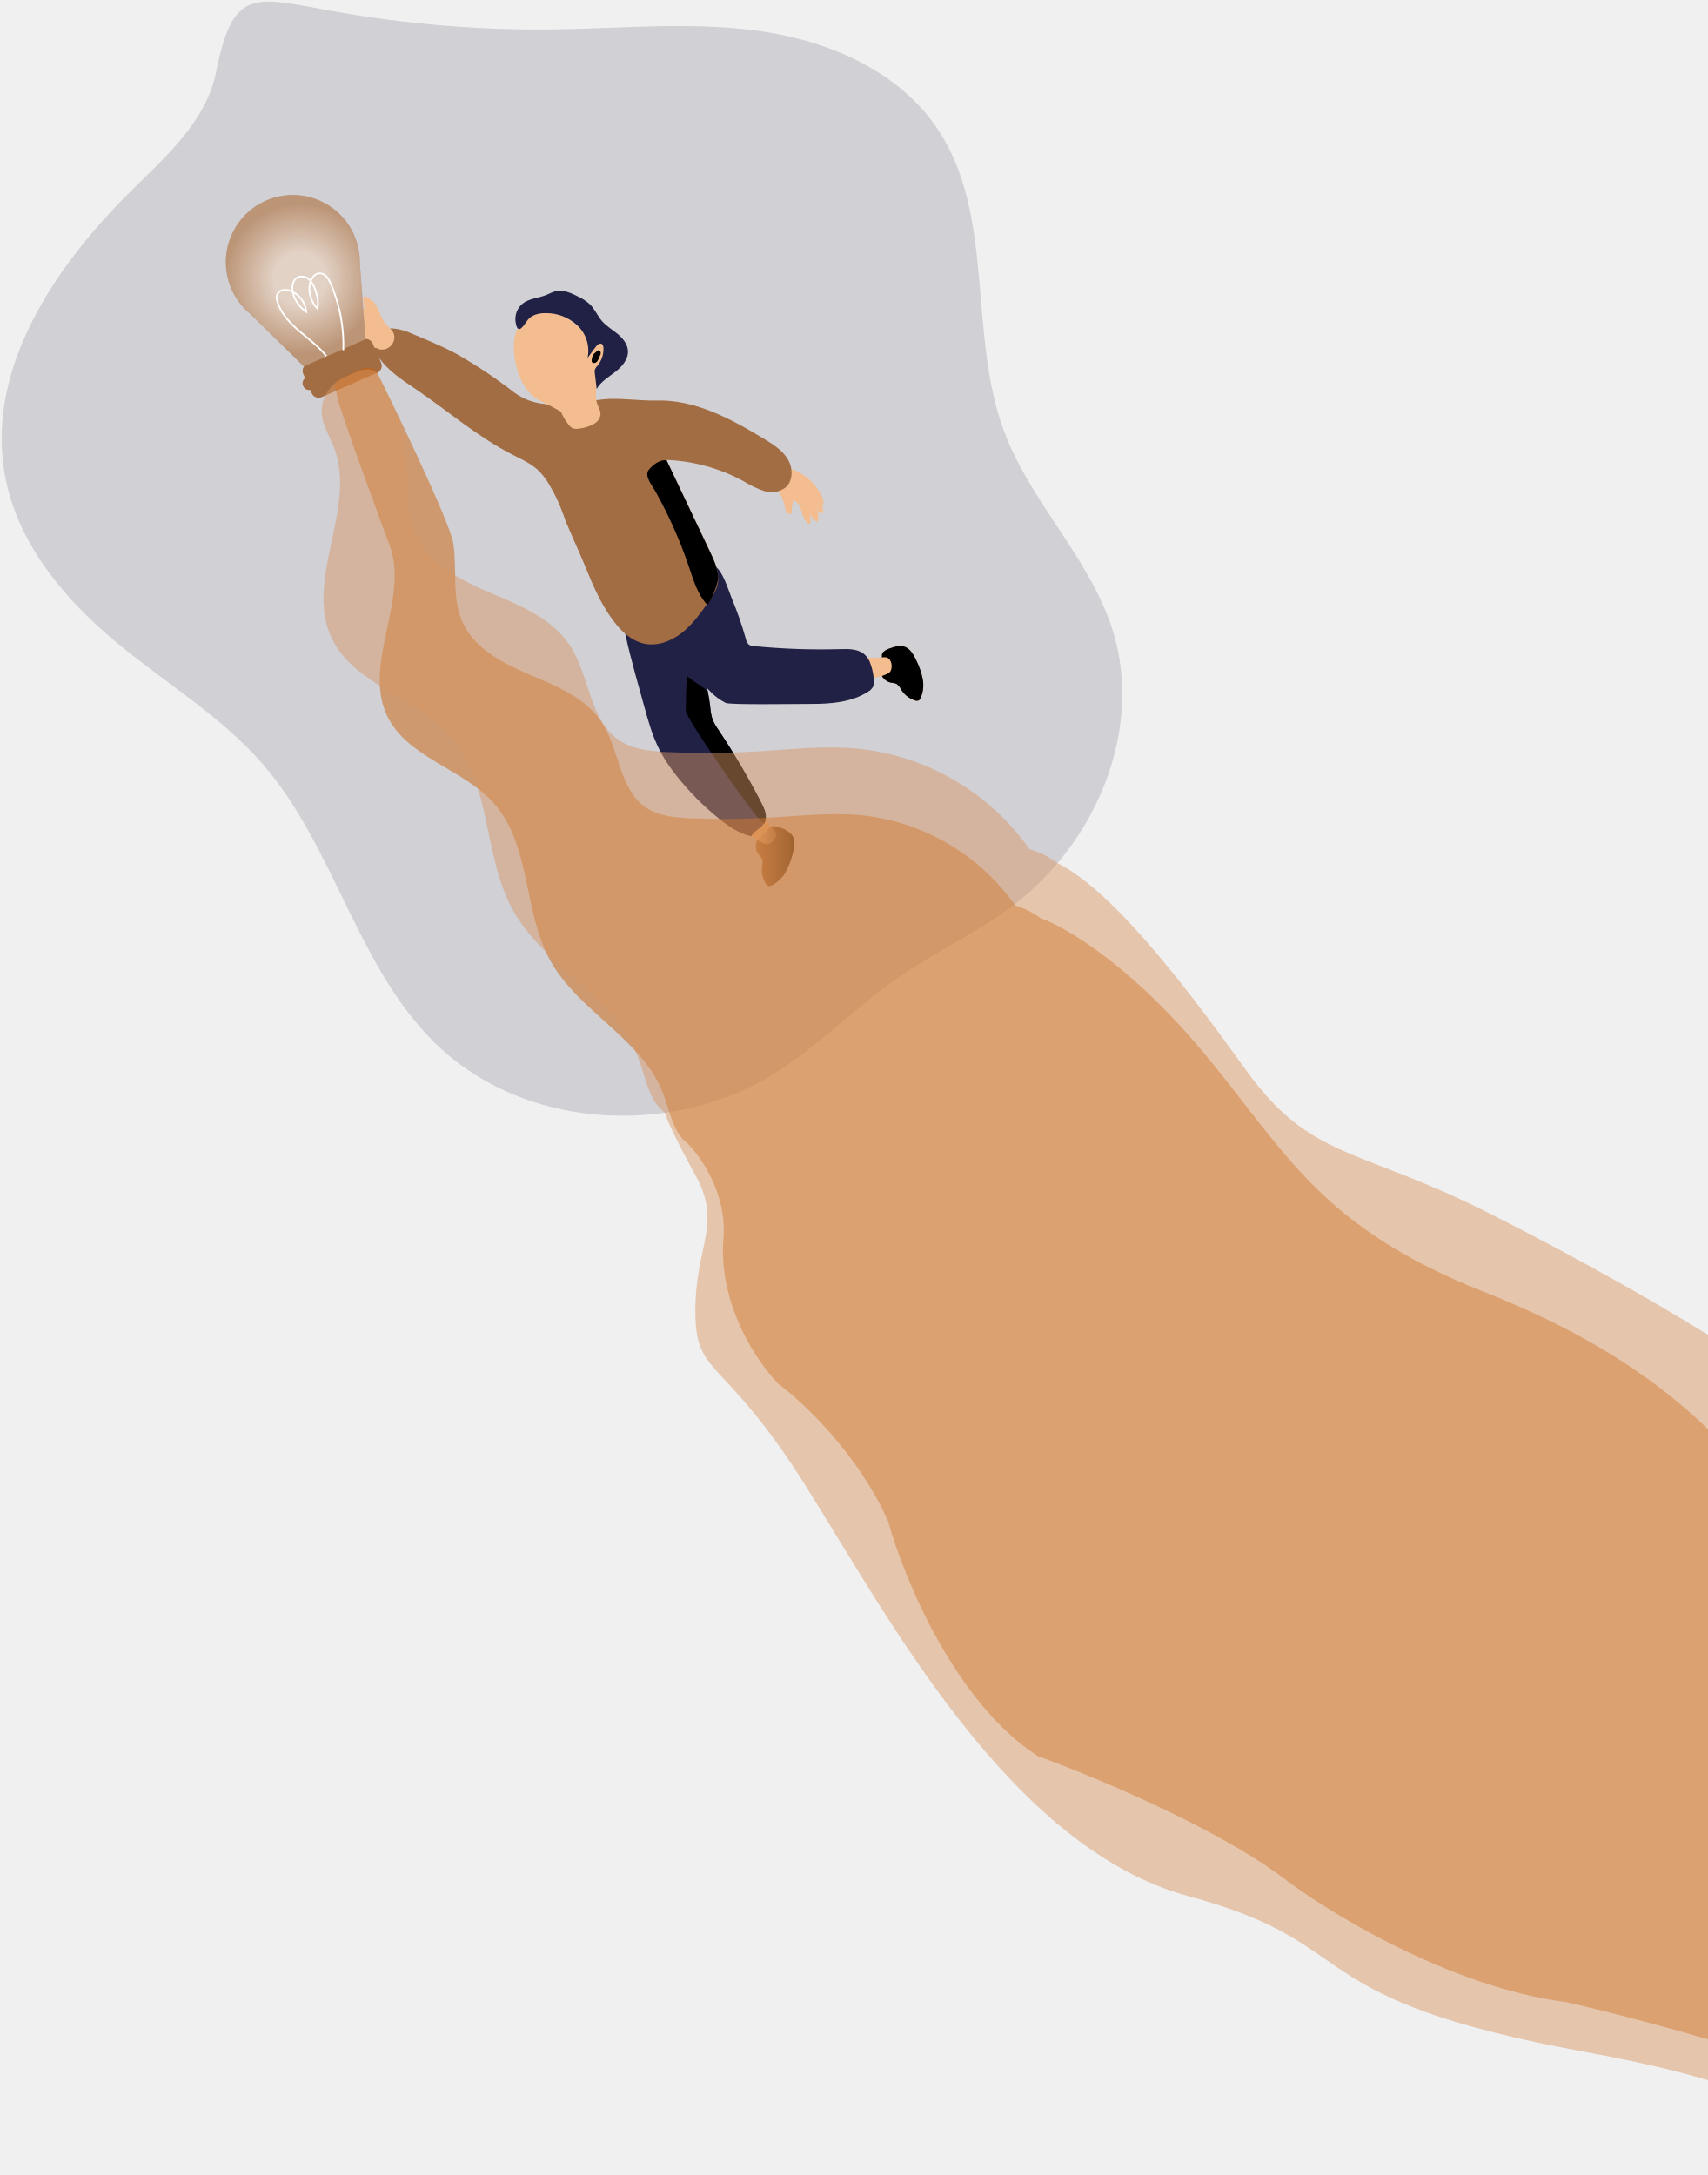
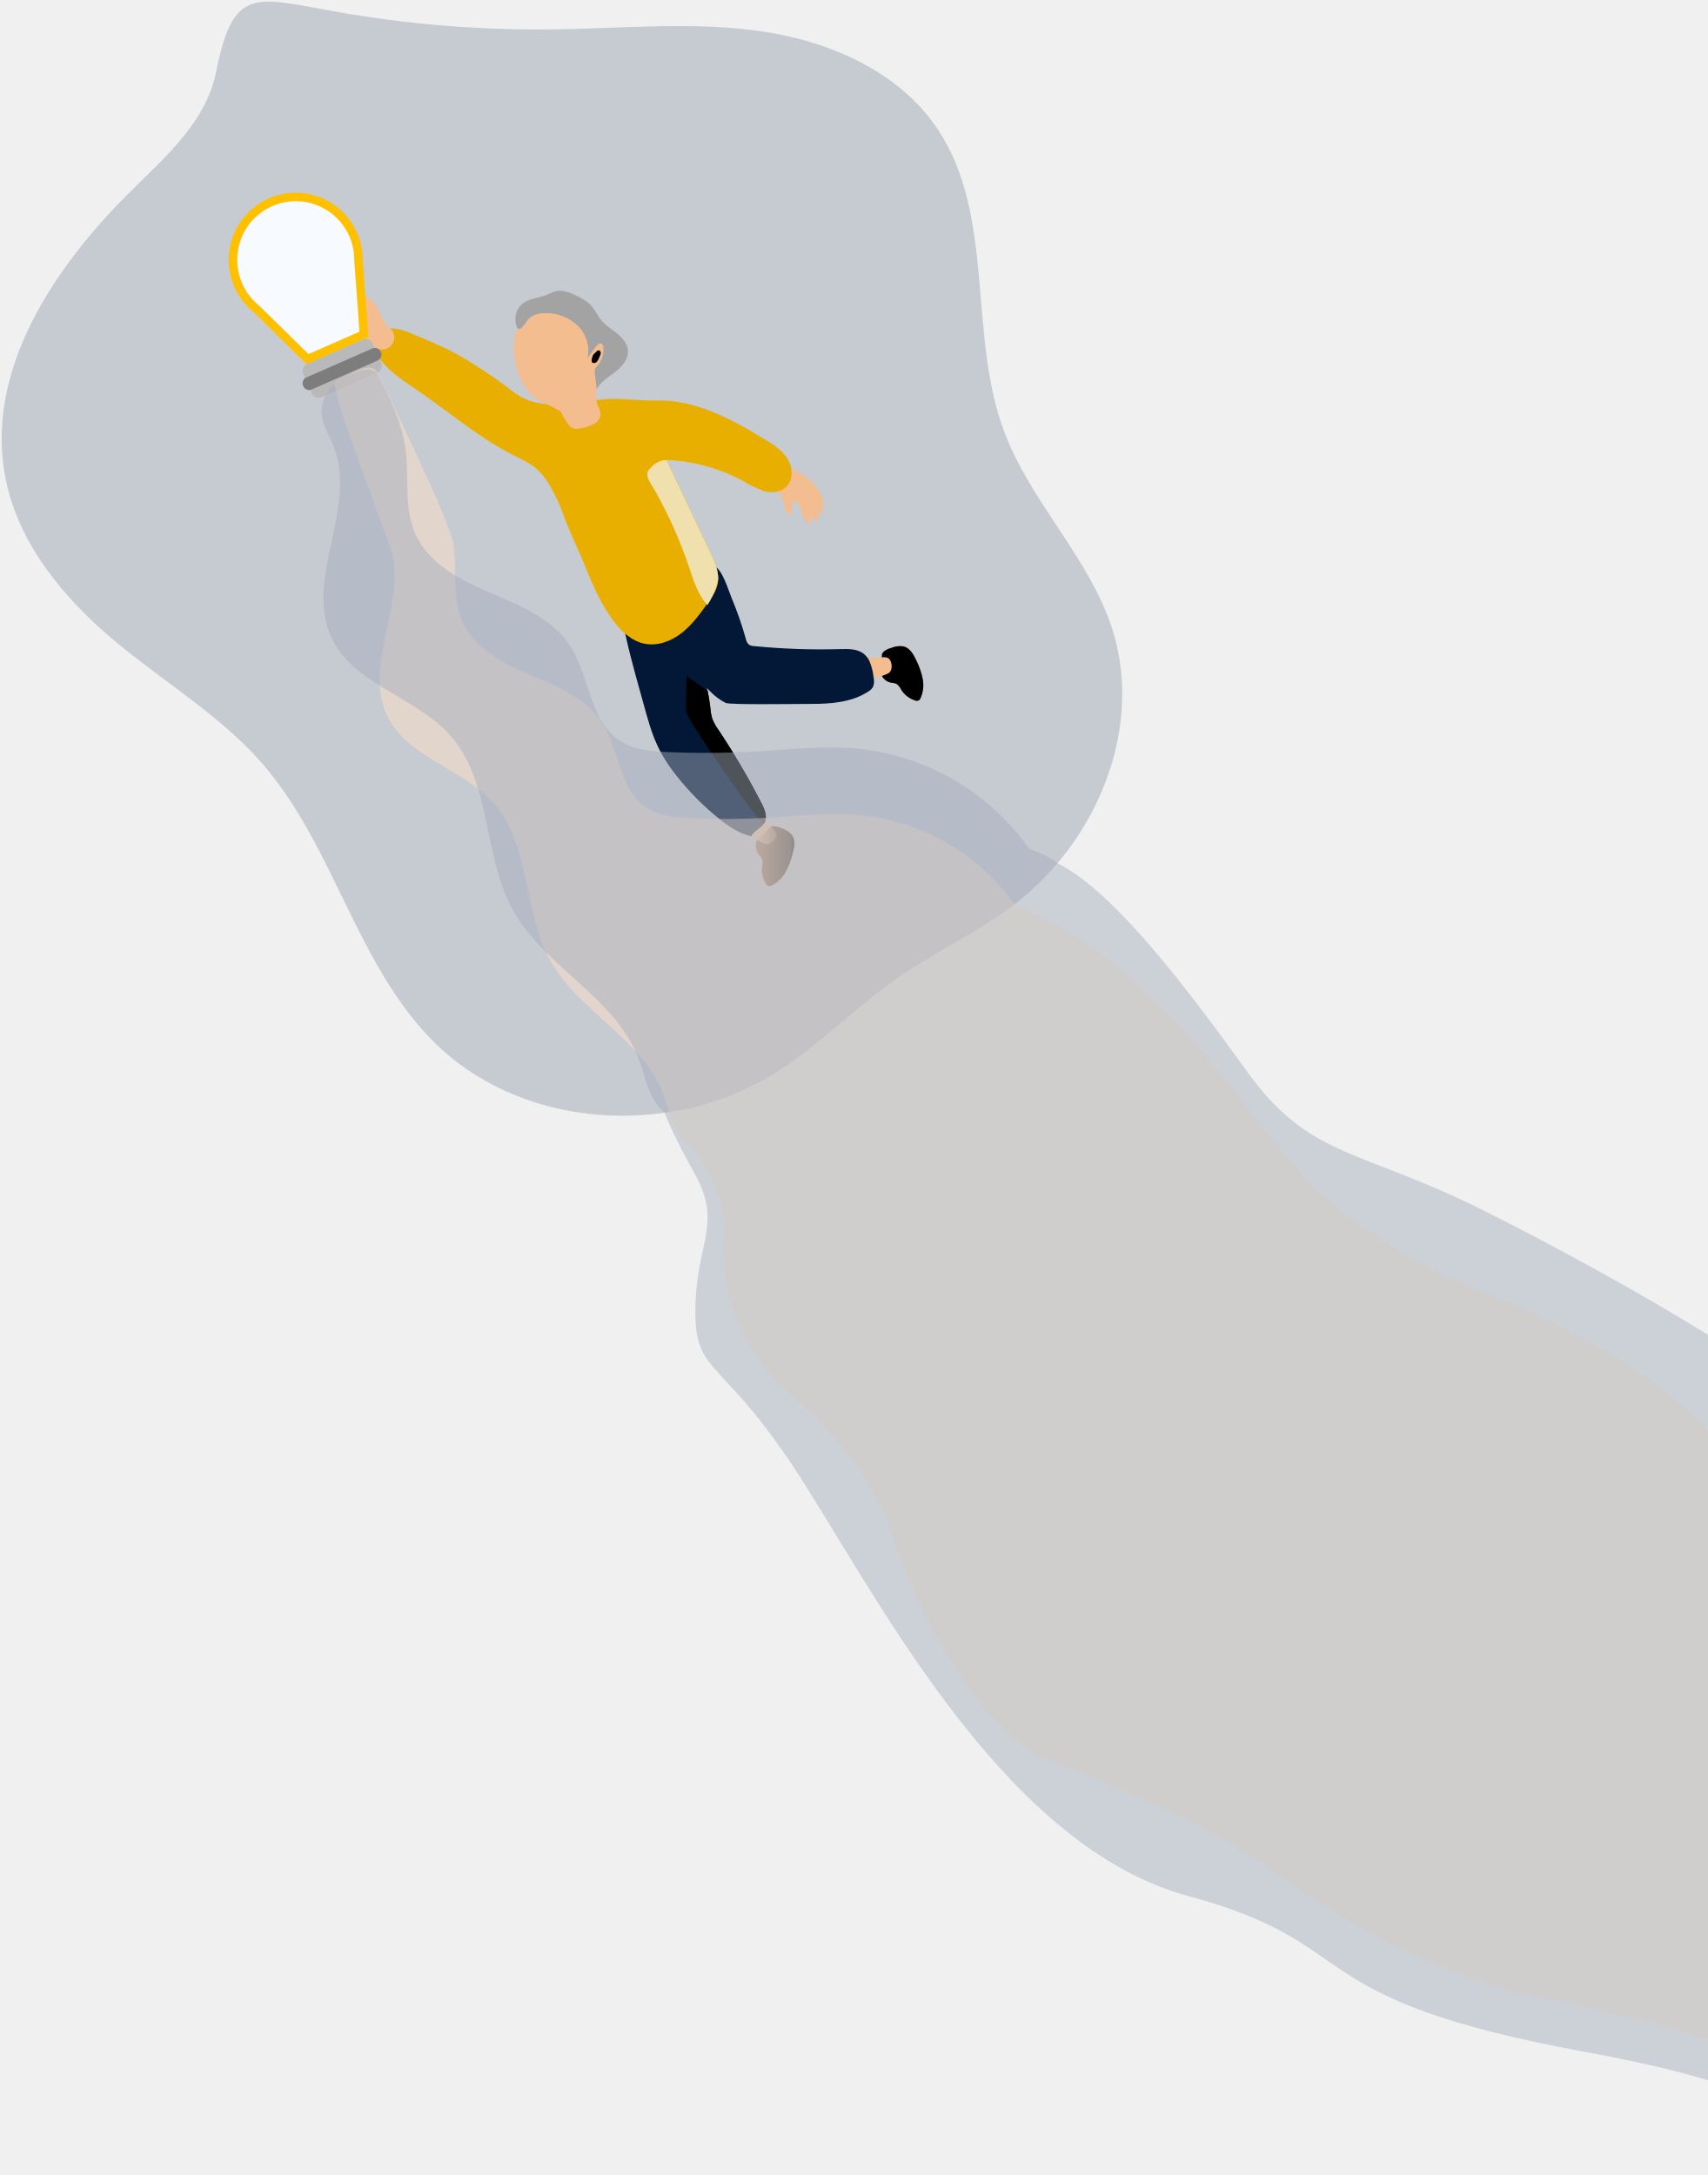
<svg xmlns="http://www.w3.org/2000/svg" width="806" height="1027" viewBox="0 0 806 1027" fill="none">
-   <path opacity="0.18" d="M2.71 226.367C9.001 257.422 30.702 283.223 55.095 303.421C78.188 322.56 104.502 338.246 124.132 360.883C158.173 400.25 168.578 456.863 205.962 493.066C234.06 520.32 275.149 530.919 313.939 525.408C332.195 522.89 349.733 516.616 365.448 506.981C386.62 493.884 403.951 475.502 424.428 461.33C441.804 449.293 461.237 440.39 478.129 427.671C485.92 421.787 493.022 415.042 499.301 407.563C525.01 377.069 537.214 334.885 525.177 297.153C514.333 263.267 486.613 237.193 474.137 203.883C456.851 157.838 470.008 101.966 442.757 61.039C424.609 33.861 392.019 19.583 359.747 14.828C327.474 10.074 294.643 13.42 262.038 13.874C226.895 14.36 191.786 11.48 157.19 5.274C119.761 -1.464 110.097 -6.279 101.976 34.164C97.44 56.876 78.884 73.44 62.43 89.611C25.409 125.95 -7.635 175.462 2.71 226.367Z" fill="#3F3D56" />
-   <path d="M365.283 390.122C366.505 390.187 367.702 390.49 368.807 391.015C370.76 391.586 372.511 392.699 373.858 394.225C375.673 396.708 375.053 400.175 374.221 403.143C373.486 406.16 372.358 409.067 370.864 411.789C369.36 414.528 367.046 416.733 364.24 418.103C363.861 418.311 363.431 418.405 363 418.375C362.672 418.287 362.368 418.129 362.107 417.912C361.846 417.695 361.635 417.425 361.488 417.119C360.013 414.72 359.42 411.883 359.809 409.094C360.119 407.948 360.119 406.741 359.809 405.596C359.356 404.797 358.791 404.068 358.13 403.431C357.331 402.409 356.868 401.164 356.806 399.867C356.744 398.571 357.085 397.287 357.783 396.193C358.886 394.528 360.807 393.831 362.017 392.393C363.091 391.242 363.423 390.122 365.283 390.122Z" fill="#A36D44" />
-   <path d="M365.042 391.484C365.694 392.015 366.186 392.718 366.463 393.513C366.582 394.058 366.54 394.626 366.342 395.148C365.94 396.216 365.223 397.135 364.285 397.783C363.649 398.298 362.865 398.595 362.047 398.631C361.443 398.581 360.856 398.405 360.323 398.116C358.284 397.164 356.41 395.892 354.773 394.346C353.877 393.637 353.239 392.653 352.958 391.545C352.893 390.869 352.949 390.187 353.125 389.531C353.261 388.88 353.427 388.244 353.578 387.593C353.63 387.318 353.722 387.053 353.851 386.805C354.003 386.556 354.191 386.332 354.41 386.139C355.252 385.202 356.283 384.454 357.435 383.944C358.508 383.55 358.856 384.08 359.461 384.913C361.147 387.245 363.013 389.442 365.042 391.484Z" fill="#F3BD8F" />
-   <path d="M293.888 291.824C294.962 300.485 299.771 317.883 302.16 326.316C306.894 342.972 308.391 352.314 319.113 365.956C325.067 373.524 331.849 380.401 339.333 386.457C343.869 390.137 348.921 393.589 354.652 394.891C355.922 392.287 359.189 391.242 360.701 388.835C360.777 388.714 360.837 388.592 360.913 388.486C362.425 385.64 361.004 382.157 359.522 379.28C353.437 367.431 346.697 355.931 339.333 344.834C338.1 343.173 337.083 341.362 336.308 339.444C335.776 337.634 335.446 335.77 335.325 333.887C335.023 331.328 334.614 328.799 334.115 326.316C332.092 317.214 329.485 308.252 326.312 299.486C325.462 296.372 324.047 293.442 322.138 290.84C318.554 286.57 312.686 285.026 307.166 284.239C298.667 282.982 292.633 281.74 293.888 291.824Z" fill="#212145" />
+   <path opacity="0.18" d="M2.71 226.367C9.001 257.422 30.702 283.223 55.095 303.421C78.188 322.56 104.502 338.246 124.132 360.883C158.173 400.25 168.578 456.863 205.962 493.066C234.06 520.32 275.149 530.919 313.939 525.408C332.195 522.89 349.733 516.616 365.448 506.981C386.62 493.884 403.951 475.502 424.428 461.33C441.804 449.293 461.237 440.39 478.129 427.671C485.92 421.787 493.022 415.042 499.301 407.563C525.01 377.069 537.214 334.885 525.177 297.153C514.333 263.267 486.613 237.193 474.137 203.883C456.851 157.838 470.008 101.966 442.757 61.039C424.609 33.861 392.019 19.583 359.747 14.828C327.474 10.074 294.643 13.42 262.038 13.874C226.895 14.36 191.786 11.48 157.19 5.274C119.761 -1.464 110.097 -6.279 101.976 34.164C97.44 56.876 78.884 73.44 62.43 89.611C25.409 125.95 -7.635 175.462 2.71 226.367Z" fill="#071E40" />
+   <path d="M365.283 390.121C366.505 390.186 367.702 390.49 368.807 391.014C370.76 391.585 372.511 392.698 373.858 394.224C375.673 396.708 375.053 400.175 374.221 403.143C373.486 406.16 372.358 409.067 370.864 411.788C369.36 414.527 367.046 416.733 364.24 418.102C363.861 418.31 363.431 418.405 363 418.375C362.672 418.287 362.368 418.129 362.107 417.912C361.846 417.695 361.635 417.424 361.488 417.118C360.013 414.72 359.42 411.882 359.809 409.093C360.119 407.948 360.119 406.741 359.809 405.596C359.356 404.797 358.791 404.068 358.13 403.43C357.331 402.408 356.868 401.163 356.806 399.867C356.744 398.571 357.085 397.287 357.783 396.193C358.886 394.527 360.807 393.831 362.017 392.392C363.091 391.242 363.423 390.121 365.283 390.121Z" fill="#A36D44" />
+   <path d="M365.042 391.484C365.694 392.016 366.186 392.718 366.463 393.513C366.582 394.059 366.54 394.627 366.342 395.149C365.94 396.216 365.223 397.135 364.285 397.783C363.649 398.298 362.865 398.595 362.047 398.631C361.443 398.581 360.856 398.406 360.323 398.116C358.284 397.165 356.41 395.892 354.773 394.346C353.877 393.638 353.239 392.653 352.958 391.545C352.893 390.869 352.949 390.187 353.125 389.531C353.261 388.88 353.427 388.244 353.578 387.593C353.63 387.319 353.722 387.054 353.851 386.806C354.003 386.557 354.191 386.332 354.41 386.14C355.252 385.202 356.283 384.454 357.435 383.944C358.508 383.55 358.856 384.08 359.461 384.913C361.147 387.246 363.013 389.443 365.042 391.484Z" fill="#F3BD8F" />
+   <path d="M293.888 291.824C294.962 300.485 299.771 317.882 302.16 326.316C306.894 342.971 308.391 352.313 319.113 365.956C325.067 373.524 331.849 380.401 339.333 386.457C343.869 390.136 348.921 393.589 354.652 394.891C355.922 392.286 359.189 391.242 360.701 388.834C360.777 388.713 360.837 388.592 360.913 388.486C362.425 385.639 361.004 382.157 359.522 379.28C353.437 367.431 346.697 355.931 339.333 344.834C338.1 343.173 337.083 341.361 336.308 339.443C335.776 337.633 335.446 335.769 335.325 333.886C335.023 331.328 334.614 328.799 334.115 326.316C332.092 317.214 329.485 308.252 326.312 299.485C325.462 296.372 324.047 293.441 322.138 290.84C318.554 286.57 312.686 285.025 307.166 284.238C298.667 282.981 292.633 281.74 293.888 291.824Z" fill="#031837" />
  <path d="M417.352 307.586C418.329 306.842 419.445 306.302 420.633 305.997C422.497 305.185 424.551 304.913 426.562 305.209C429.586 305.951 431.28 309.01 432.611 311.811C433.998 314.593 435.015 317.546 435.635 320.593C436.236 323.655 435.877 326.828 434.607 329.678C434.453 330.083 434.185 330.435 433.836 330.692C433.529 330.83 433.197 330.902 432.86 330.902C432.524 330.902 432.192 330.83 431.885 330.692C429.219 329.8 426.947 328.007 425.458 325.62C424.973 324.533 424.212 323.593 423.25 322.894C422.393 322.562 421.49 322.368 420.573 322.319C419.305 322.046 418.152 321.388 417.272 320.434C416.392 319.479 415.829 318.276 415.658 316.989C415.446 315.006 416.429 313.28 416.475 311.357C416.46 309.873 415.96 308.798 417.352 307.586Z" fill="#A36D44" />
-   <path d="M365.283 390.122C366.505 390.187 367.702 390.49 368.807 391.015C370.76 391.586 372.511 392.699 373.858 394.225C375.673 396.708 375.053 400.175 374.221 403.143C373.486 406.16 372.358 409.067 370.864 411.789C369.36 414.528 367.046 416.733 364.24 418.103C363.861 418.311 363.431 418.405 363 418.375C362.672 418.287 362.368 418.129 362.107 417.912C361.846 417.695 361.635 417.425 361.488 417.119C360.013 414.72 359.42 411.883 359.809 409.094C360.119 407.948 360.119 406.741 359.809 405.596C359.356 404.797 358.791 404.068 358.13 403.431C357.331 402.409 356.868 401.164 356.806 399.867C356.744 398.571 357.085 397.287 357.783 396.193C358.886 394.528 360.807 393.831 362.017 392.393C363.091 391.242 363.423 390.122 365.283 390.122Z" fill="url(#paint0_linear)" />
+   <path d="M365.283 390.121C366.505 390.186 367.702 390.49 368.807 391.014C370.76 391.585 372.511 392.698 373.858 394.224C375.673 396.708 375.053 400.175 374.221 403.143C373.486 406.16 372.358 409.067 370.864 411.788C369.36 414.527 367.046 416.733 364.24 418.102C363.861 418.31 363.431 418.405 363 418.375C362.672 418.287 362.368 418.129 362.107 417.912C361.846 417.695 361.635 417.424 361.488 417.118C360.013 414.72 359.42 411.882 359.809 409.093C360.119 407.948 360.119 406.741 359.809 405.596C359.356 404.797 358.791 404.068 358.13 403.43C357.331 402.408 356.868 401.163 356.806 399.867C356.744 398.571 357.085 397.287 357.783 396.193C358.886 394.527 360.807 393.831 362.017 392.392C363.091 391.242 363.423 390.121 365.283 390.121Z" fill="url(#paint0_linear)" />
  <path d="M417.352 307.586C418.329 306.842 419.445 306.302 420.633 305.997C422.497 305.185 424.551 304.913 426.562 305.209C429.586 305.951 431.28 309.01 432.611 311.811C433.998 314.593 435.015 317.546 435.635 320.593C436.236 323.655 435.877 326.828 434.607 329.678C434.453 330.083 434.185 330.435 433.836 330.692C433.529 330.83 433.197 330.902 432.86 330.902C432.524 330.902 432.192 330.83 431.885 330.692C429.219 329.8 426.947 328.007 425.458 325.62C424.973 324.533 424.212 323.593 423.25 322.894C422.393 322.562 421.49 322.368 420.573 322.319C419.305 322.046 418.152 321.388 417.272 320.434C416.392 319.479 415.829 318.276 415.658 316.989C415.446 315.006 416.429 313.28 416.475 311.357C416.46 309.873 415.96 308.798 417.352 307.586Z" fill="url(#paint1_linear)" />
-   <path d="M416.641 310.403C417.467 310.251 418.318 310.324 419.106 310.615C419.6 310.886 420.009 311.289 420.286 311.78C420.829 312.774 421.061 313.908 420.951 315.036C420.937 315.86 420.656 316.657 420.15 317.307C419.723 317.742 419.207 318.078 418.637 318.291C416.593 319.233 414.414 319.846 412.18 320.108C411.058 320.334 409.893 320.179 408.868 319.669C408.311 319.291 407.829 318.814 407.446 318.261C407.038 317.731 406.66 317.201 406.267 316.656C406.107 316.43 405.975 316.186 405.873 315.929C405.79 315.649 405.745 315.359 405.737 315.066C405.531 313.843 405.578 312.591 405.873 311.387C406.267 310.327 406.902 310.388 407.93 310.463C410.831 310.674 413.744 310.654 416.641 310.403Z" fill="#F3BD8F" />
-   <path d="M311.824 295.034C312.086 296.186 312.751 297.207 313.699 297.911C322.924 306.526 326.176 317.928 335.385 326.543C337.479 328.729 339.928 330.541 342.629 331.903C344.852 332.872 373.903 332.372 383.038 332.372C392.172 332.372 402.002 331.661 409.775 326.649C410.792 326.092 411.634 325.264 412.21 324.257C412.709 322.916 412.804 321.457 412.482 320.063C412.228 317.464 411.607 314.915 410.637 312.492C410.008 310.986 409.009 309.663 407.734 308.646C404.709 306.329 400.565 306.39 396.769 306.496C383.188 306.882 369.596 306.412 356.074 305.088C355.206 305.083 354.355 304.848 353.609 304.406C352.802 303.64 352.27 302.629 352.096 301.53C350.293 295.097 348.096 288.781 345.518 282.618C344.142 279.363 340.981 268.537 337.155 267.28L336.867 267.204C332.814 266.402 326.009 275.396 323.59 278.061C319.601 282.438 316.008 287.16 312.852 292.172C312.203 292.986 311.841 293.992 311.824 295.034Z" fill="#212145" />
-   <path d="M388.921 238.784C388.976 236.895 388.487 235.029 387.514 233.409C385.918 230.395 383.73 227.735 381.082 225.589C378.434 223.442 375.38 221.853 372.104 220.917C370.773 223.325 369.457 225.642 368.142 228.049C367.726 228.686 367.448 229.403 367.325 230.154C367.386 231.463 367.827 232.726 368.595 233.788C369.532 235.501 370.196 237.35 370.561 239.269C370.634 240.208 370.929 241.117 371.423 241.918C371.554 242.109 371.722 242.27 371.918 242.393C372.113 242.516 372.331 242.598 372.559 242.634C372.787 242.669 373.02 242.657 373.243 242.6C373.467 242.542 373.676 242.439 373.858 242.297C373.691 240.213 373.949 238.116 374.614 236.134C376.626 236.922 377.639 239.087 378.35 241.116C378.791 243.228 379.718 245.209 381.057 246.9C381.359 247.218 381.813 247.506 382.206 247.324C382.599 247.142 382.675 246.537 382.645 246.052L382.342 241.237C382.343 242.373 382.697 243.481 383.356 244.407C384.014 245.332 384.944 246.029 386.017 246.4C386.621 243.92 386.32 241.305 385.17 239.026C385.79 239.693 385.866 240.692 386.32 241.479C386.773 242.267 388.044 242.751 388.512 241.964C388.67 241.633 388.702 241.257 388.603 240.904C388.335 238.94 387.874 237.008 387.227 235.135L388.452 238.497C388.694 238.709 388.694 238.966 388.921 238.784Z" fill="#F3BD8F" />
-   <path d="M177.321 165.228C178.047 167.53 179.271 169.644 180.905 171.42C185.351 176.599 191.234 180.278 196.86 184.124C211.816 194.344 225.593 206.321 241.775 214.588C246.115 216.814 250.682 218.813 254.221 222.159C256.266 224.221 258.026 226.548 259.453 229.078C262.022 233.341 264.145 237.856 265.79 242.554C268.814 250.988 272.852 258.922 276.194 267.204C279.779 276.092 283.605 284.965 289.261 292.687C293.056 297.865 298.017 302.695 304.384 303.967C310.433 305.163 316.754 302.801 321.639 299.046C326.524 295.291 330.183 290.28 333.737 285.328L333.828 285.222C334.72 283.996 335.628 282.739 336.429 281.422C337.616 279.627 338.453 277.624 338.894 275.517C339.017 274.781 339.088 274.037 339.106 273.291C339.106 268.991 337.246 264.766 335.37 260.815C328.484 246.309 321.604 231.809 314.728 217.314C314.728 217.314 314.728 217.314 314.728 217.192C327.515 217.697 340.012 221.164 351.234 227.322C354.24 229.21 357.458 230.735 360.822 231.864C362.517 232.41 364.317 232.54 366.072 232.245C367.827 231.95 369.486 231.238 370.909 230.169C374.569 226.943 374.418 220.887 371.877 216.723C369.337 212.559 365.026 209.834 360.853 207.29C345.185 197.812 328.172 188.591 309.858 189.121C302.569 189.332 291.983 187.773 284.724 188.575C269.434 190.256 255.098 194.435 242.727 185.29C234.024 178.53 224.846 172.407 215.264 166.969C208.519 163.365 201.412 160.428 194.334 157.505C191.726 156.264 188.931 155.461 186.062 155.128C184.621 154.977 183.165 155.186 181.825 155.735C180.484 156.285 179.301 157.158 178.379 158.278C177.706 159.288 177.261 160.434 177.079 161.635C176.896 162.836 176.978 164.062 177.321 165.228Z" fill="#A36D44" />
+   <path d="M416.641 310.402C417.467 310.251 418.318 310.324 419.106 310.614C419.6 310.885 420.009 311.289 420.286 311.78C420.829 312.773 421.061 313.908 420.951 315.035C420.937 315.859 420.656 316.657 420.15 317.307C419.723 317.741 419.207 318.077 418.637 318.291C416.593 319.232 414.414 319.845 412.18 320.108C411.058 320.333 409.893 320.179 408.868 319.669C408.311 319.291 407.829 318.813 407.446 318.26C407.038 317.731 406.66 317.201 406.267 316.655C406.107 316.43 405.975 316.186 405.873 315.929C405.79 315.648 405.745 315.358 405.737 315.066C405.531 313.843 405.578 312.591 405.873 311.386C406.267 310.326 406.902 310.387 407.93 310.463C410.831 310.674 413.744 310.653 416.641 310.402Z" fill="#F3BD8F" />
+   <path d="M311.824 295.034C312.086 296.187 312.751 297.207 313.699 297.911C322.924 306.527 326.176 317.928 335.385 326.544C337.479 328.729 339.928 330.542 342.629 331.904C344.852 332.873 373.903 332.373 383.038 332.373C392.172 332.373 402.002 331.661 409.775 326.65C410.792 326.092 411.634 325.264 412.21 324.257C412.709 322.916 412.804 321.458 412.482 320.063C412.228 317.465 411.607 314.916 410.637 312.492C410.008 310.986 409.009 309.664 407.734 308.646C404.709 306.33 400.565 306.39 396.769 306.496C383.188 306.883 369.596 306.412 356.074 305.088C355.206 305.084 354.355 304.849 353.609 304.407C352.802 303.641 352.27 302.63 352.096 301.53C350.293 295.097 348.096 288.781 345.518 282.619C344.142 279.363 340.981 268.537 337.155 267.28L336.867 267.205C332.814 266.402 326.009 275.396 323.59 278.061C319.601 282.438 316.008 287.161 312.852 292.173C312.203 292.987 311.841 293.993 311.824 295.034Z" fill="#031837" />
+   <path d="M388.921 238.784C388.976 236.894 388.487 235.029 387.514 233.409C385.918 230.395 383.73 227.735 381.082 225.588C378.434 223.442 375.38 221.853 372.104 220.917C370.773 223.324 369.457 225.641 368.142 228.049C367.726 228.685 367.448 229.402 367.325 230.153C367.386 231.463 367.827 232.726 368.595 233.787C369.532 235.5 370.196 237.35 370.561 239.268C370.634 240.208 370.929 241.116 371.423 241.918C371.554 242.108 371.722 242.27 371.918 242.393C372.113 242.516 372.331 242.598 372.559 242.633C372.787 242.668 373.02 242.657 373.243 242.599C373.467 242.541 373.676 242.438 373.858 242.297C373.691 240.212 373.949 238.116 374.614 236.134C376.626 236.921 377.639 239.087 378.35 241.115C378.791 243.228 379.718 245.208 381.057 246.899C381.359 247.217 381.813 247.505 382.206 247.323C382.599 247.142 382.675 246.536 382.645 246.052L382.342 241.237C382.343 242.373 382.697 243.481 383.356 244.406C384.014 245.332 384.944 246.028 386.017 246.4C386.621 243.919 386.32 241.305 385.17 239.026C385.79 239.692 385.866 240.692 386.32 241.479C386.773 242.266 388.044 242.751 388.512 241.963C388.67 241.633 388.702 241.256 388.603 240.904C388.335 238.94 387.874 237.008 387.227 235.135L388.452 238.496C388.694 238.708 388.694 238.965 388.921 238.784Z" fill="#F3BD8F" />
+   <path d="M177.321 165.228C178.047 167.531 179.271 169.645 180.905 171.421C185.351 176.599 191.234 180.278 196.86 184.124C211.816 194.345 225.593 206.322 241.775 214.589C246.115 216.814 250.682 218.813 254.221 222.159C256.266 224.221 258.026 226.549 259.453 229.079C262.022 233.341 264.145 237.857 265.79 242.555C268.814 250.988 272.852 258.922 276.194 267.205C279.779 276.093 283.605 284.965 289.261 292.687C293.056 297.866 298.017 302.696 304.384 303.968C310.433 305.164 316.754 302.802 321.639 299.047C326.524 295.292 330.183 290.28 333.737 285.329L333.828 285.223C334.72 283.996 335.628 282.74 336.429 281.422C337.616 279.628 338.453 277.624 338.894 275.517C339.017 274.781 339.088 274.037 339.106 273.291C339.106 268.991 337.246 264.767 335.37 260.815C328.484 246.31 321.604 231.809 314.728 217.314C314.728 217.314 314.728 217.314 314.728 217.193C327.515 217.697 340.012 221.165 351.234 227.322C354.24 229.21 357.458 230.735 360.822 231.865C362.517 232.41 364.317 232.541 366.072 232.246C367.827 231.951 369.486 231.239 370.909 230.169C374.569 226.944 374.418 220.887 371.877 216.724C369.337 212.56 365.026 209.834 360.853 207.291C345.185 197.812 328.172 188.591 309.858 189.121C302.569 189.333 291.983 187.773 284.724 188.576C269.434 190.257 255.098 194.436 242.727 185.29C234.024 178.531 224.846 172.408 215.264 166.969C208.519 163.366 201.412 160.428 194.334 157.506C191.726 156.264 188.931 155.461 186.062 155.129C184.621 154.978 183.165 155.186 181.825 155.736C180.484 156.285 179.301 157.159 178.379 158.278C177.706 159.288 177.261 160.434 177.079 161.635C176.896 162.836 176.978 164.063 177.321 165.228Z" fill="#E8AE00" />
  <path d="M279.219 164.985L279.99 163.85C280.368 163.241 280.843 162.699 281.397 162.245C281.68 162.024 282.016 161.881 282.372 161.831C282.727 161.78 283.09 161.824 283.423 161.957C284.376 162.411 285.48 162.911 285.555 163.971C285.579 166.321 285.024 168.641 283.937 170.724C283.24 171.645 282.684 172.666 282.289 173.752C282.206 174.37 282.206 174.997 282.289 175.615C282.546 180.702 280.293 185.971 282.002 190.756C282.591 192.391 283.62 193.936 283.514 195.677C283.418 196.966 282.841 198.172 281.896 199.053C280.944 199.918 279.835 200.592 278.629 201.037C276.792 201.781 274.856 202.25 272.882 202.43C272.068 202.604 271.22 202.526 270.45 202.207C269.68 201.888 269.026 201.343 268.572 200.643C267.014 198.791 265.763 196.7 264.867 194.45C262.071 192.775 259.183 191.259 256.217 189.908C247.854 186.365 243.831 176.675 242.833 167.635C242.364 163.471 242.41 159.065 244.345 155.356C245.649 153.05 247.527 151.122 249.795 149.758C252.063 148.395 254.646 147.642 257.291 147.573C262.616 147.53 267.767 149.467 271.748 153.009C275.211 155.931 279.536 160.428 279.219 164.985Z" fill="#F3BD8F" />
-   <path d="M246.78 143.318C250.002 140.85 254.342 140.759 258.153 139.2C259.39 138.59 260.663 138.054 261.964 137.595C265.699 136.55 269.525 138.306 273.034 140.078C275.032 141.006 276.882 142.225 278.523 143.697C280.807 145.938 282.047 149.041 284.119 151.479C286.191 153.917 289.049 155.583 291.529 157.627C294.009 159.671 296.263 162.366 296.474 165.576C296.731 169.588 293.737 173.071 290.561 175.554C287.385 178.037 283.741 180.096 281.714 183.654L280.867 176.508C280.715 175.84 280.715 175.147 280.867 174.479C281.162 173.813 281.577 173.207 282.092 172.692C284.008 170.373 285.014 167.433 284.92 164.425C284.92 163.577 284.663 162.578 283.862 162.275C283.06 161.972 281.971 162.835 281.351 163.668L277.419 168.983C277.985 166.242 277.846 163.402 277.016 160.73C276.185 158.057 274.69 155.64 272.671 153.705C268.559 149.848 263.106 147.75 257.472 147.86C254.357 147.86 250.954 148.678 249.079 151.176C247.204 153.675 244.542 158.656 243.453 152.297C243.168 150.639 243.326 148.936 243.91 147.359C244.494 145.782 245.484 144.388 246.78 143.318Z" fill="#212145" />
+   <path d="M246.78 143.318C250.002 140.85 254.342 140.759 258.153 139.2C259.39 138.59 260.663 138.054 261.964 137.595C265.699 136.55 269.525 138.306 273.034 140.078C275.032 141.006 276.882 142.225 278.523 143.697C280.807 145.938 282.047 149.041 284.119 151.479C286.191 153.917 289.049 155.583 291.529 157.627C294.009 159.671 296.263 162.366 296.474 165.576C296.731 169.588 293.737 173.071 290.561 175.554C287.385 178.037 283.741 180.096 281.714 183.654L280.867 176.508C280.715 175.84 280.715 175.147 280.867 174.479C281.162 173.813 281.577 173.207 282.092 172.692C284.008 170.373 285.014 167.433 284.92 164.425C284.92 163.577 284.663 162.578 283.862 162.275C283.06 161.972 281.971 162.835 281.351 163.668L277.419 168.983C277.985 166.242 277.846 163.402 277.016 160.73C276.185 158.057 274.69 155.64 272.671 153.705C268.559 149.848 263.106 147.75 257.472 147.86C254.357 147.86 250.954 148.678 249.079 151.176C247.204 153.675 244.542 158.656 243.453 152.297C243.168 150.639 243.326 148.936 243.91 147.359C244.494 145.782 245.484 144.388 246.78 143.318Z" fill="#A3A3A3" />
  <path d="M179.892 149.375C179.169 147.164 178.151 145.061 176.867 143.122C175.723 141.893 174.378 140.869 172.89 140.093C172.778 140.005 172.649 139.941 172.511 139.904C172.373 139.868 172.229 139.86 172.088 139.881C171.952 139.945 171.835 140.043 171.748 140.165C171.661 140.287 171.606 140.429 171.589 140.578C171.166 142.243 172.133 143.97 171.982 145.681C171.984 145.756 171.97 145.832 171.941 145.902C171.912 145.972 171.87 146.036 171.816 146.089C171.589 146.271 171.271 146.089 171.06 145.893C168.94 143.872 166.692 141.991 164.33 140.26C161.949 138.511 159.056 137.6 156.103 137.671C156.103 140.003 158.054 141.804 159.884 143.258C157.491 141.276 154.606 139.984 151.536 139.518C150.976 140.381 151.748 141.471 152.474 142.213L157.51 147.316C155.416 145.844 152.998 144.899 150.462 144.56C150.221 144.484 149.963 144.484 149.721 144.56C149.537 144.676 149.4 144.855 149.336 145.063C149.272 145.272 149.286 145.496 149.373 145.696C149.546 146.099 149.822 146.449 150.175 146.71C153.02 149.252 156.122 151.49 159.43 153.387C157.573 152.52 155.603 151.919 153.578 151.601C153.479 152.122 153.531 152.661 153.726 153.154C153.922 153.647 154.253 154.075 154.682 154.387C155.972 155.516 157.4 156.478 158.931 157.249C161.728 159.051 164.836 160.314 168.096 160.973C170.152 161.246 172.36 161.079 174.145 162.109C174.977 162.593 175.657 163.32 176.444 163.865C177.22 164.419 178.109 164.797 179.046 164.972C179.984 165.147 180.948 165.116 181.873 164.88C182.69 164.647 183.448 164.242 184.095 163.691C184.742 163.139 185.263 162.455 185.623 161.685C186.108 160.744 186.294 159.677 186.156 158.627C186.019 157.577 185.563 156.594 184.852 155.81C182.784 154.02 181.097 151.832 179.892 149.375Z" fill="#F3BD8F" />
-   <path d="M309.586 232.258C315.918 243.646 321.202 255.586 325.374 267.931C327.431 274.094 329.367 280.559 333.707 285.344C333.796 285.465 333.897 285.577 334.009 285.677C334.913 284.327 335.712 282.91 336.399 281.437C337.615 278.845 338.513 276.115 339.075 273.307C339.075 269.006 337.215 264.782 335.34 260.83C328.454 246.325 321.573 231.824 314.697 217.329C312.247 217.102 309.465 218.207 306.395 221.735C303.93 224.552 307.771 228.988 309.586 232.258Z" fill="url(#paint2_linear)" />
-   <path d="M334.644 284.133C335.28 286.813 337.351 289.205 338.395 291.703C340.678 297.275 341.253 305.451 346.44 309.328C350.161 312.644 355.514 313.431 360.399 313.87C374.992 315.202 389.692 314.9 404.255 314.582C406.223 314.762 408.195 314.289 409.866 313.234C410.123 313.029 410.357 312.795 410.562 312.538C409.932 311.032 408.933 309.709 407.658 308.692C404.633 306.375 400.49 306.436 396.694 306.542C383.112 306.928 369.52 306.458 355.998 305.134C355.131 305.129 354.28 304.894 353.533 304.452C352.726 303.686 352.195 302.675 352.021 301.575C350.244 295.129 348.072 288.798 345.518 282.618C344.142 279.363 340.981 268.537 337.155 267.28C336.299 268.878 335.784 270.636 335.643 272.443C335.204 276.002 333.782 280.483 334.644 284.133Z" fill="url(#paint3_linear)" />
-   <path d="M359.355 387.79C359.771 388.198 360.239 388.55 360.747 388.835C360.822 388.713 360.883 388.592 360.958 388.486C362.471 385.64 361.049 382.157 359.567 379.28C353.468 367.43 346.713 355.93 339.333 344.834C338.1 343.173 337.083 341.362 336.308 339.444C335.776 337.634 335.446 335.77 335.325 333.887C335.023 331.328 334.614 328.799 334.115 326.316C330.289 323.167 324.225 319.911 324.225 318.746C323.968 324.408 323.817 330.041 323.771 335.719C323.877 339.05 354.743 383.671 359.355 387.79Z" fill="url(#paint4_linear)" />
-   <path d="M282.425 165.439C282.636 165.412 282.85 165.451 283.037 165.551C283.224 165.652 283.375 165.809 283.468 166C283.65 166.394 283.682 166.84 283.559 167.256C283.42 167.659 283.259 168.053 283.075 168.437C282.817 169.18 282.466 169.887 282.032 170.542C281.813 170.869 281.502 171.124 281.139 171.275C280.776 171.426 280.376 171.466 279.99 171.39C279.818 171.333 279.662 171.234 279.537 171.102C279.413 170.897 279.35 170.661 279.355 170.421C279.32 169.292 279.637 168.181 280.262 167.241C280.525 166.936 280.83 166.67 281.17 166.454C281.563 166.121 281.865 165.545 282.425 165.439Z" fill="url(#paint5_linear)" />
-   <path d="M145.01 171.861L171.244 160.348C173.049 159.556 175.154 160.379 175.945 162.186L179.94 171.311C180.732 173.119 179.91 175.226 178.104 176.018L151.871 187.532C150.066 188.324 147.961 187.501 147.17 185.693L143.175 176.569C142.383 174.761 143.205 172.654 145.01 171.861Z" fill="#A36D44" />
-   <path d="M144.642 178.221L175.806 164.543C177.321 163.879 179.087 164.569 179.751 166.086L179.836 166.28C180.5 167.796 179.81 169.564 178.295 170.229L147.131 183.906C145.617 184.571 143.851 183.881 143.187 182.364L143.102 182.17C142.438 180.654 143.128 178.885 144.642 178.221Z" fill="#A36D44" />
-   <path d="M109.283 136.505C111.321 141.175 114.46 145.28 118.432 148.466L143.385 173.011L172.542 160.216L169.865 123.877C169.887 119.162 168.857 114.502 166.849 110.237C164.842 105.971 161.909 102.209 158.263 99.224C154.618 96.239 150.353 94.107 145.779 92.983C141.206 91.859 136.439 91.773 131.828 92.729C127.217 93.686 122.877 95.662 119.126 98.512C115.375 101.363 112.307 105.016 110.146 109.205C107.986 113.395 106.787 118.014 106.637 122.727C106.488 127.44 107.392 132.126 109.283 136.444V136.505Z" fill="#A36D44" />
-   <path opacity="0.69" d="M109.283 136.505C111.321 141.175 114.46 145.28 118.432 148.466L143.385 173.011L172.542 160.216L169.865 123.877C169.887 119.162 168.857 114.502 166.849 110.237C164.842 105.971 161.909 102.209 158.263 99.224C154.618 96.239 150.353 94.107 145.779 92.983C141.206 91.859 136.439 91.773 131.828 92.729C127.217 93.686 122.877 95.662 119.126 98.512C115.375 101.363 112.307 105.016 110.146 109.205C107.986 113.395 106.787 118.014 106.637 122.727C106.488 127.44 107.392 132.126 109.283 136.444V136.505Z" fill="url(#paint6_radial)" />
-   <path d="M162.092 165.364C162.452 154.597 160.428 143.883 156.164 133.991C155.211 131.781 153.729 129.313 151.34 129.086C148.391 128.813 146.364 132.114 146.107 135.142C145.949 137.078 146.206 139.025 146.86 140.852C147.515 142.68 148.552 144.347 149.903 145.741C150.386 143.032 150.103 140.242 149.086 137.686C148.594 135.721 147.664 133.893 146.364 132.341C145.692 131.582 144.813 131.035 143.836 130.766C142.859 130.497 141.825 130.518 140.859 130.827C137.986 131.978 137.532 135.975 138.455 138.943C139.523 142.323 141.69 145.249 144.61 147.255C144.412 145.172 143.669 143.178 142.455 141.474C141.242 139.77 139.601 138.416 137.699 137.55C136.423 136.928 134.984 136.722 133.585 136.959C132.89 137.091 132.246 137.417 131.727 137.899C131.208 138.381 130.835 139 130.651 139.685C130.531 140.489 130.609 141.31 130.878 142.077C132.391 147.755 136.67 152.297 141.116 156.173C145.563 160.05 150.432 163.502 154.077 168.135" stroke="white" stroke-width="0.8" stroke-miterlimit="10" />
-   <path d="M145.01 171.861L171.244 160.348C173.049 159.556 175.154 160.379 175.945 162.186L179.94 171.311C180.732 173.119 179.91 175.226 178.104 176.018L151.871 187.532C150.066 188.324 147.961 187.501 147.17 185.693L143.175 176.569C142.383 174.761 143.205 172.654 145.01 171.861Z" fill="url(#paint7_linear)" />
-   <path d="M144.642 178.221L175.806 164.543C177.321 163.879 179.087 164.569 179.751 166.086L179.836 166.28C180.5 167.796 179.81 169.564 178.295 170.229L147.131 183.906C145.617 184.571 143.851 183.881 143.187 182.364L143.102 182.17C142.438 180.654 143.128 178.885 144.642 178.221Z" fill="url(#paint8_linear)" />
-   <path opacity="0.48" d="M182.795 338.05C170.939 313.203 193.699 282.542 183.718 256.878C181.933 252.244 159.718 192.088 159.188 187.167C158.523 181.005 155.74 181.671 161.29 178.839C166.841 176.008 175.34 170.466 178.122 176.008C182.946 185.638 212.421 246.037 214.024 256.635C215.884 269.066 213.238 282.421 218.41 293.883C224.126 306.39 237.495 313.234 250.168 318.609C262.841 323.984 276.451 329.48 284.013 340.942C292.512 353.812 292.27 372.739 305.049 381.354C311.128 385.427 318.811 386.078 326.13 386.381C338.639 386.911 351.167 386.805 363.665 386.063C378.078 385.215 392.55 383.535 406.917 384.958C421.334 386.495 435.257 391.097 447.754 398.455C460.252 405.814 471.036 415.759 479.386 427.626C483.687 428.843 487.72 430.862 491.273 433.577C501.754 437.112 530.959 453.734 563.928 491.942C605.14 539.702 619.272 577.764 700.281 609.847C781.291 641.93 822.197 682.034 855.082 738.982L942.389 1026.54C927.362 995.551 801.006 959.541 739.706 945.41C684.503 938.305 626.994 902.983 605.14 886.211C573.576 862.538 515.271 838.353 490.063 829.22C451.047 804.232 426.68 745.013 419.373 718.527C405.345 686.525 378.822 661.719 367.314 653.317C352.519 637.425 339.367 611.122 341.559 584.818C343.313 563.776 330.855 545.973 324.406 539.702C317.798 534.721 316.285 524.894 313.261 516.824C303.658 490.72 273.291 477.941 259.801 453.578C246.977 430.442 250.788 399.403 233.366 379.522C218.818 362.867 192.308 357.946 182.795 338.05Z" fill="#CC5E00" />
-   <path opacity="0.48" d="M157.646 211.197C168.746 239.708 143.46 273.76 156.633 301.378C167.219 323.515 196.633 329.041 212.799 347.483C232.156 369.575 227.922 404.051 242.168 429.746C257.155 456.743 290.803 471.006 301.525 500.017C304.852 508.965 306.486 519.882 313.896 525.409C314.368 527.387 317.909 536.041 328.292 554.829C341.271 578.315 328.292 587.585 328.292 619.105C328.292 650.625 341.271 639.5 380.208 701.304C419.144 763.108 476.622 872.501 561.293 895.369C645.964 918.236 610.118 943.576 748.559 968.915C816.297 981.314 840.787 993.574 845.868 1002.92L838.174 1016.5C844.495 1013.62 849.094 1008.86 845.868 1002.92L909.249 891.042C899.36 829.856 877.976 702.664 871.548 683.381C863.514 659.278 759.683 601.182 700.351 571.516C641.02 541.85 618.673 547.467 588.39 505.441C564.162 471.819 527.146 421.424 499.258 407.564C495.301 404.549 490.812 402.309 486.025 400.962C476.752 387.776 464.771 376.725 450.885 368.552C436.999 360.378 421.529 355.27 405.511 353.57C389.556 351.965 373.48 353.843 357.465 354.797C343.582 355.594 329.684 355.71 315.771 355.145C307.65 354.797 299.136 354.085 292.361 349.558C278.16 339.988 278.433 318.957 268.996 304.664C260.588 291.93 245.419 285.813 231.385 279.847C217.351 273.882 202.47 266.296 196.194 252.381C190.432 239.647 193.381 224.824 191.294 211.015C189.525 199.159 184.081 188.227 178.727 177.522C175.627 171.36 167.445 175.811 161.275 178.87C158.208 180.455 155.681 182.919 154.017 185.947C152.352 188.975 151.626 192.431 151.929 195.874C152.549 201.324 155.665 206.094 157.646 211.197Z" fill="#D99662" />
+   <path d="M309.586 232.258C315.918 243.646 321.202 255.586 325.374 267.931C327.431 274.094 329.367 280.559 333.707 285.344C333.796 285.465 333.897 285.577 334.009 285.677C334.913 284.327 335.712 282.91 336.399 281.437C337.615 278.845 338.513 276.115 339.075 273.307C339.075 269.006 337.215 264.782 335.34 260.83C328.454 246.325 321.573 231.824 314.697 217.329C312.247 217.102 309.465 218.207 306.395 221.735C303.93 224.552 307.771 228.988 309.586 232.258Z" fill="#F0E0AE" />
+   <path d="M334.644 284.133C335.28 286.813 337.351 289.205 338.395 291.703C340.678 297.275 341.253 305.451 346.44 309.328C350.161 312.644 355.514 313.431 360.399 313.87C374.992 315.202 389.692 314.9 404.255 314.582C406.223 314.762 408.195 314.289 409.866 313.234C410.123 313.029 410.357 312.795 410.562 312.538C409.932 311.032 408.933 309.709 407.658 308.692C404.633 306.375 400.49 306.436 396.694 306.542C383.112 306.928 369.52 306.458 355.998 305.134C355.131 305.129 354.28 304.894 353.533 304.452C352.726 303.686 352.195 302.675 352.021 301.575C350.244 295.129 348.072 288.798 345.518 282.618C344.142 279.363 340.981 268.537 337.155 267.28C336.299 268.878 335.784 270.636 335.643 272.443C335.204 276.002 333.782 280.483 334.644 284.133Z" fill="url(#paint2_linear)" />
+   <path d="M359.355 387.789C359.771 388.198 360.239 388.549 360.747 388.834C360.822 388.713 360.883 388.592 360.958 388.486C362.471 385.639 361.049 382.157 359.567 379.28C353.468 367.43 346.713 355.93 339.333 344.834C338.1 343.173 337.083 341.361 336.308 339.443C335.776 337.633 335.446 335.769 335.325 333.886C335.023 331.328 334.614 328.799 334.115 326.316C330.289 323.166 324.225 319.911 324.225 318.745C323.968 324.408 323.817 330.041 323.771 335.719C323.877 339.05 354.743 383.671 359.355 387.789Z" fill="url(#paint3_linear)" />
+   <path d="M282.425 165.439C282.636 165.412 282.85 165.451 283.037 165.551C283.224 165.652 283.375 165.809 283.468 166C283.65 166.394 283.682 166.84 283.559 167.256C283.42 167.659 283.259 168.053 283.075 168.437C282.817 169.18 282.466 169.887 282.032 170.542C281.813 170.869 281.502 171.124 281.139 171.275C280.776 171.426 280.376 171.466 279.99 171.39C279.818 171.333 279.662 171.234 279.537 171.102C279.413 170.897 279.35 170.661 279.355 170.421C279.32 169.292 279.637 168.181 280.262 167.241C280.525 166.936 280.83 166.67 281.17 166.454C281.563 166.121 281.865 165.545 282.425 165.439Z" fill="url(#paint4_linear)" />
+   <path d="M145.01 171.862L171.244 160.349C173.049 159.556 175.154 160.379 175.945 162.187L179.94 171.312C180.732 173.119 179.91 175.227 178.104 176.019L151.871 187.532C150.066 188.324 147.961 187.501 147.17 185.694L143.175 176.569C142.383 174.762 143.205 172.654 145.01 171.862Z" fill="#B9B9B9" />
+   <path d="M144.642 178.221L175.806 164.543C177.321 163.879 179.087 164.569 179.751 166.086L179.836 166.28C180.5 167.796 179.81 169.564 178.295 170.229L147.131 183.906C145.617 184.571 143.851 183.881 143.187 182.364L143.102 182.17C142.438 180.654 143.128 178.885 144.642 178.221Z" fill="#7D7D7D" />
+   <path d="M121.062 145.836L121.141 145.899L121.213 145.97L145.2 169.564L171.822 157.882L169.249 122.953L169.243 122.875L169.244 122.797C169.264 118.38 168.299 114.013 166.418 110.017C164.538 106.021 161.79 102.497 158.375 99.7C154.96 96.904 150.965 94.907 146.681 93.854C142.397 92.802 137.932 92.721 133.613 93.617C129.293 94.513 125.228 96.363 121.714 99.034C118.2 101.704 115.326 105.126 113.302 109.051C111.278 112.976 110.155 117.304 110.015 121.72C109.875 126.135 110.722 130.526 112.493 134.571L112.661 134.955V135.01C114.572 139.228 117.45 142.937 121.062 145.836Z" fill="#F7FBFF" stroke="#FFC000" stroke-width="4" />
+   <path opacity="0.48" d="M182.795 338.05C170.939 313.203 193.699 282.542 183.718 256.878C181.933 252.244 159.718 192.088 159.188 187.167C158.523 181.005 155.74 181.671 161.29 178.839C166.841 176.008 175.34 170.466 178.122 176.008C182.946 185.638 212.421 246.037 214.024 256.635C215.884 269.066 213.238 282.421 218.41 293.883C224.126 306.39 237.495 313.234 250.168 318.609C262.841 323.984 276.451 329.48 284.013 340.942C292.512 353.812 292.27 372.739 305.049 381.354C311.128 385.427 318.811 386.078 326.13 386.381C338.639 386.911 351.167 386.805 363.665 386.063C378.078 385.215 392.55 383.535 406.917 384.958C421.334 386.495 435.257 391.097 447.754 398.455C460.252 405.814 471.036 415.759 479.386 427.626C483.687 428.843 487.72 430.862 491.273 433.577C501.754 437.112 530.959 453.734 563.928 491.942C605.14 539.702 619.272 577.764 700.281 609.847C781.291 641.93 822.197 682.034 855.082 738.982L942.389 1026.54C927.362 995.551 801.006 959.541 739.706 945.41C684.503 938.305 626.994 902.983 605.14 886.211C573.576 862.538 515.271 838.353 490.063 829.22C451.047 804.232 426.68 745.013 419.373 718.527C405.345 686.525 378.822 661.719 367.314 653.317C352.519 637.425 339.367 611.122 341.559 584.818C343.313 563.776 330.855 545.973 324.406 539.702C317.798 534.721 316.285 524.894 313.261 516.824C303.658 490.72 273.291 477.941 259.801 453.578C246.977 430.442 250.788 399.403 233.366 379.522C218.818 362.867 192.308 357.946 182.795 338.05Z" fill="#FFE1C7" />
+   <path opacity="0.48" d="M157.646 211.197C168.746 239.708 143.46 273.76 156.633 301.378C167.219 323.515 196.633 329.041 212.799 347.483C232.156 369.575 227.922 404.051 242.168 429.746C257.155 456.743 290.803 471.006 301.525 500.017C304.852 508.965 306.486 519.882 313.896 525.409C314.368 527.387 317.909 536.041 328.292 554.829C341.271 578.315 328.292 587.585 328.292 619.105C328.292 650.625 341.271 639.5 380.208 701.304C419.144 763.108 476.622 872.501 561.293 895.369C645.964 918.236 610.118 943.576 748.559 968.915C816.297 981.314 840.787 993.574 845.868 1002.92L838.174 1016.5C844.495 1013.62 849.094 1008.86 845.868 1002.92L909.249 891.042C899.36 829.856 877.976 702.664 871.548 683.381C863.514 659.278 759.683 601.182 700.351 571.516C641.02 541.85 618.673 547.467 588.39 505.441C564.162 471.819 527.146 421.424 499.258 407.564C495.301 404.549 490.812 402.309 486.025 400.962C476.752 387.776 464.771 376.725 450.885 368.552C436.999 360.378 421.529 355.27 405.511 353.57C389.556 351.965 373.48 353.843 357.465 354.797C343.582 355.594 329.684 355.71 315.771 355.145C307.65 354.797 299.136 354.085 292.361 349.558C278.16 339.988 278.433 318.957 268.996 304.664C260.588 291.93 245.419 285.813 231.385 279.847C217.351 273.882 202.47 266.296 196.194 252.381C190.432 239.647 193.381 224.824 191.294 211.015C189.525 199.159 184.081 188.227 178.727 177.522C175.627 171.36 167.445 175.811 161.275 178.87C158.208 180.455 155.681 182.919 154.017 185.947C152.352 188.975 151.626 192.431 151.929 195.874C152.549 201.324 155.665 206.094 157.646 211.197Z" fill="#A6ADBD" />
  <defs>
-     <linearGradient id="paint0_linear" x1="375.023" y1="404.264" x2="356.875" y2="404.264" gradientUnits="userSpaceOnUse">
+     <linearGradient id="paint0_linear" x1="375.023" y1="404.263" x2="356.875" y2="404.263" gradientUnits="userSpaceOnUse">
      <stop offset="0.01" />
      <stop offset="0.13" stop-opacity="0.69" />
      <stop offset="1" stop-opacity="0" />
    </linearGradient>
    <linearGradient id="paint1_linear" x1="-1820.59" y1="6276.04" x2="-2092.69" y2="6276.04" gradientUnits="userSpaceOnUse">
      <stop offset="0.01" />
      <stop offset="0.13" stop-opacity="0.69" />
      <stop offset="1" stop-opacity="0" />
    </linearGradient>
-     <linearGradient id="paint2_linear" x1="-4661.48" y1="12633.1" x2="-7143.49" y2="12831.2" gradientUnits="userSpaceOnUse">
+     <linearGradient id="paint2_linear" x1="-12393.8" y1="11614.7" x2="-11563.1" y2="9464.67" gradientUnits="userSpaceOnUse">
      <stop offset="0.01" />
      <stop offset="0.13" stop-opacity="0.69" />
      <stop offset="1" stop-opacity="0" />
    </linearGradient>
-     <linearGradient id="paint3_linear" x1="-12393.8" y1="11614.7" x2="-11563.1" y2="9464.67" gradientUnits="userSpaceOnUse">
+     <linearGradient id="paint3_linear" x1="-5781.47" y1="17590.8" x2="-7428.15" y2="18317.4" gradientUnits="userSpaceOnUse">
      <stop offset="0.01" />
      <stop offset="0.13" stop-opacity="0.69" />
      <stop offset="1" stop-opacity="0" />
    </linearGradient>
-     <linearGradient id="paint4_linear" x1="-5781.47" y1="17590.8" x2="-7428.15" y2="18317.4" gradientUnits="userSpaceOnUse">
-       <stop offset="0.01" />
-       <stop offset="0.13" stop-opacity="0.69" />
-       <stop offset="1" stop-opacity="0" />
-     </linearGradient>
-     <linearGradient id="paint5_linear" x1="-617.295" y1="939.47" x2="-649.733" y2="968.938" gradientUnits="userSpaceOnUse">
-       <stop offset="0.01" />
-       <stop offset="0.13" stop-opacity="0.69" />
-       <stop offset="1" stop-opacity="0" />
-     </linearGradient>
-     <radialGradient id="paint6_radial" cx="0" cy="0" r="1" gradientUnits="userSpaceOnUse" gradientTransform="translate(141.682 131.55) rotate(-23.6956) scale(35.6971 35.7265)">
-       <stop offset="0.34" stop-color="white" />
-       <stop offset="1" stop-color="white" stop-opacity="0.39" />
-     </radialGradient>
-     <linearGradient id="paint7_linear" x1="42541.8" y1="3705.57" x2="41765.8" y2="4045.31" gradientUnits="userSpaceOnUse">
-       <stop offset="0.01" />
-       <stop offset="0.13" stop-opacity="0.69" />
-       <stop offset="1" stop-opacity="0" />
-     </linearGradient>
-     <linearGradient id="paint8_linear" x1="41244.8" y1="-11037.6" x2="40274.7" y2="-10612.8" gradientUnits="userSpaceOnUse">
+     <linearGradient id="paint4_linear" x1="-617.295" y1="939.47" x2="-649.733" y2="968.938" gradientUnits="userSpaceOnUse">
      <stop offset="0.01" />
      <stop offset="0.13" stop-opacity="0.69" />
      <stop offset="1" stop-opacity="0" />
    </linearGradient>
  </defs>
</svg>
